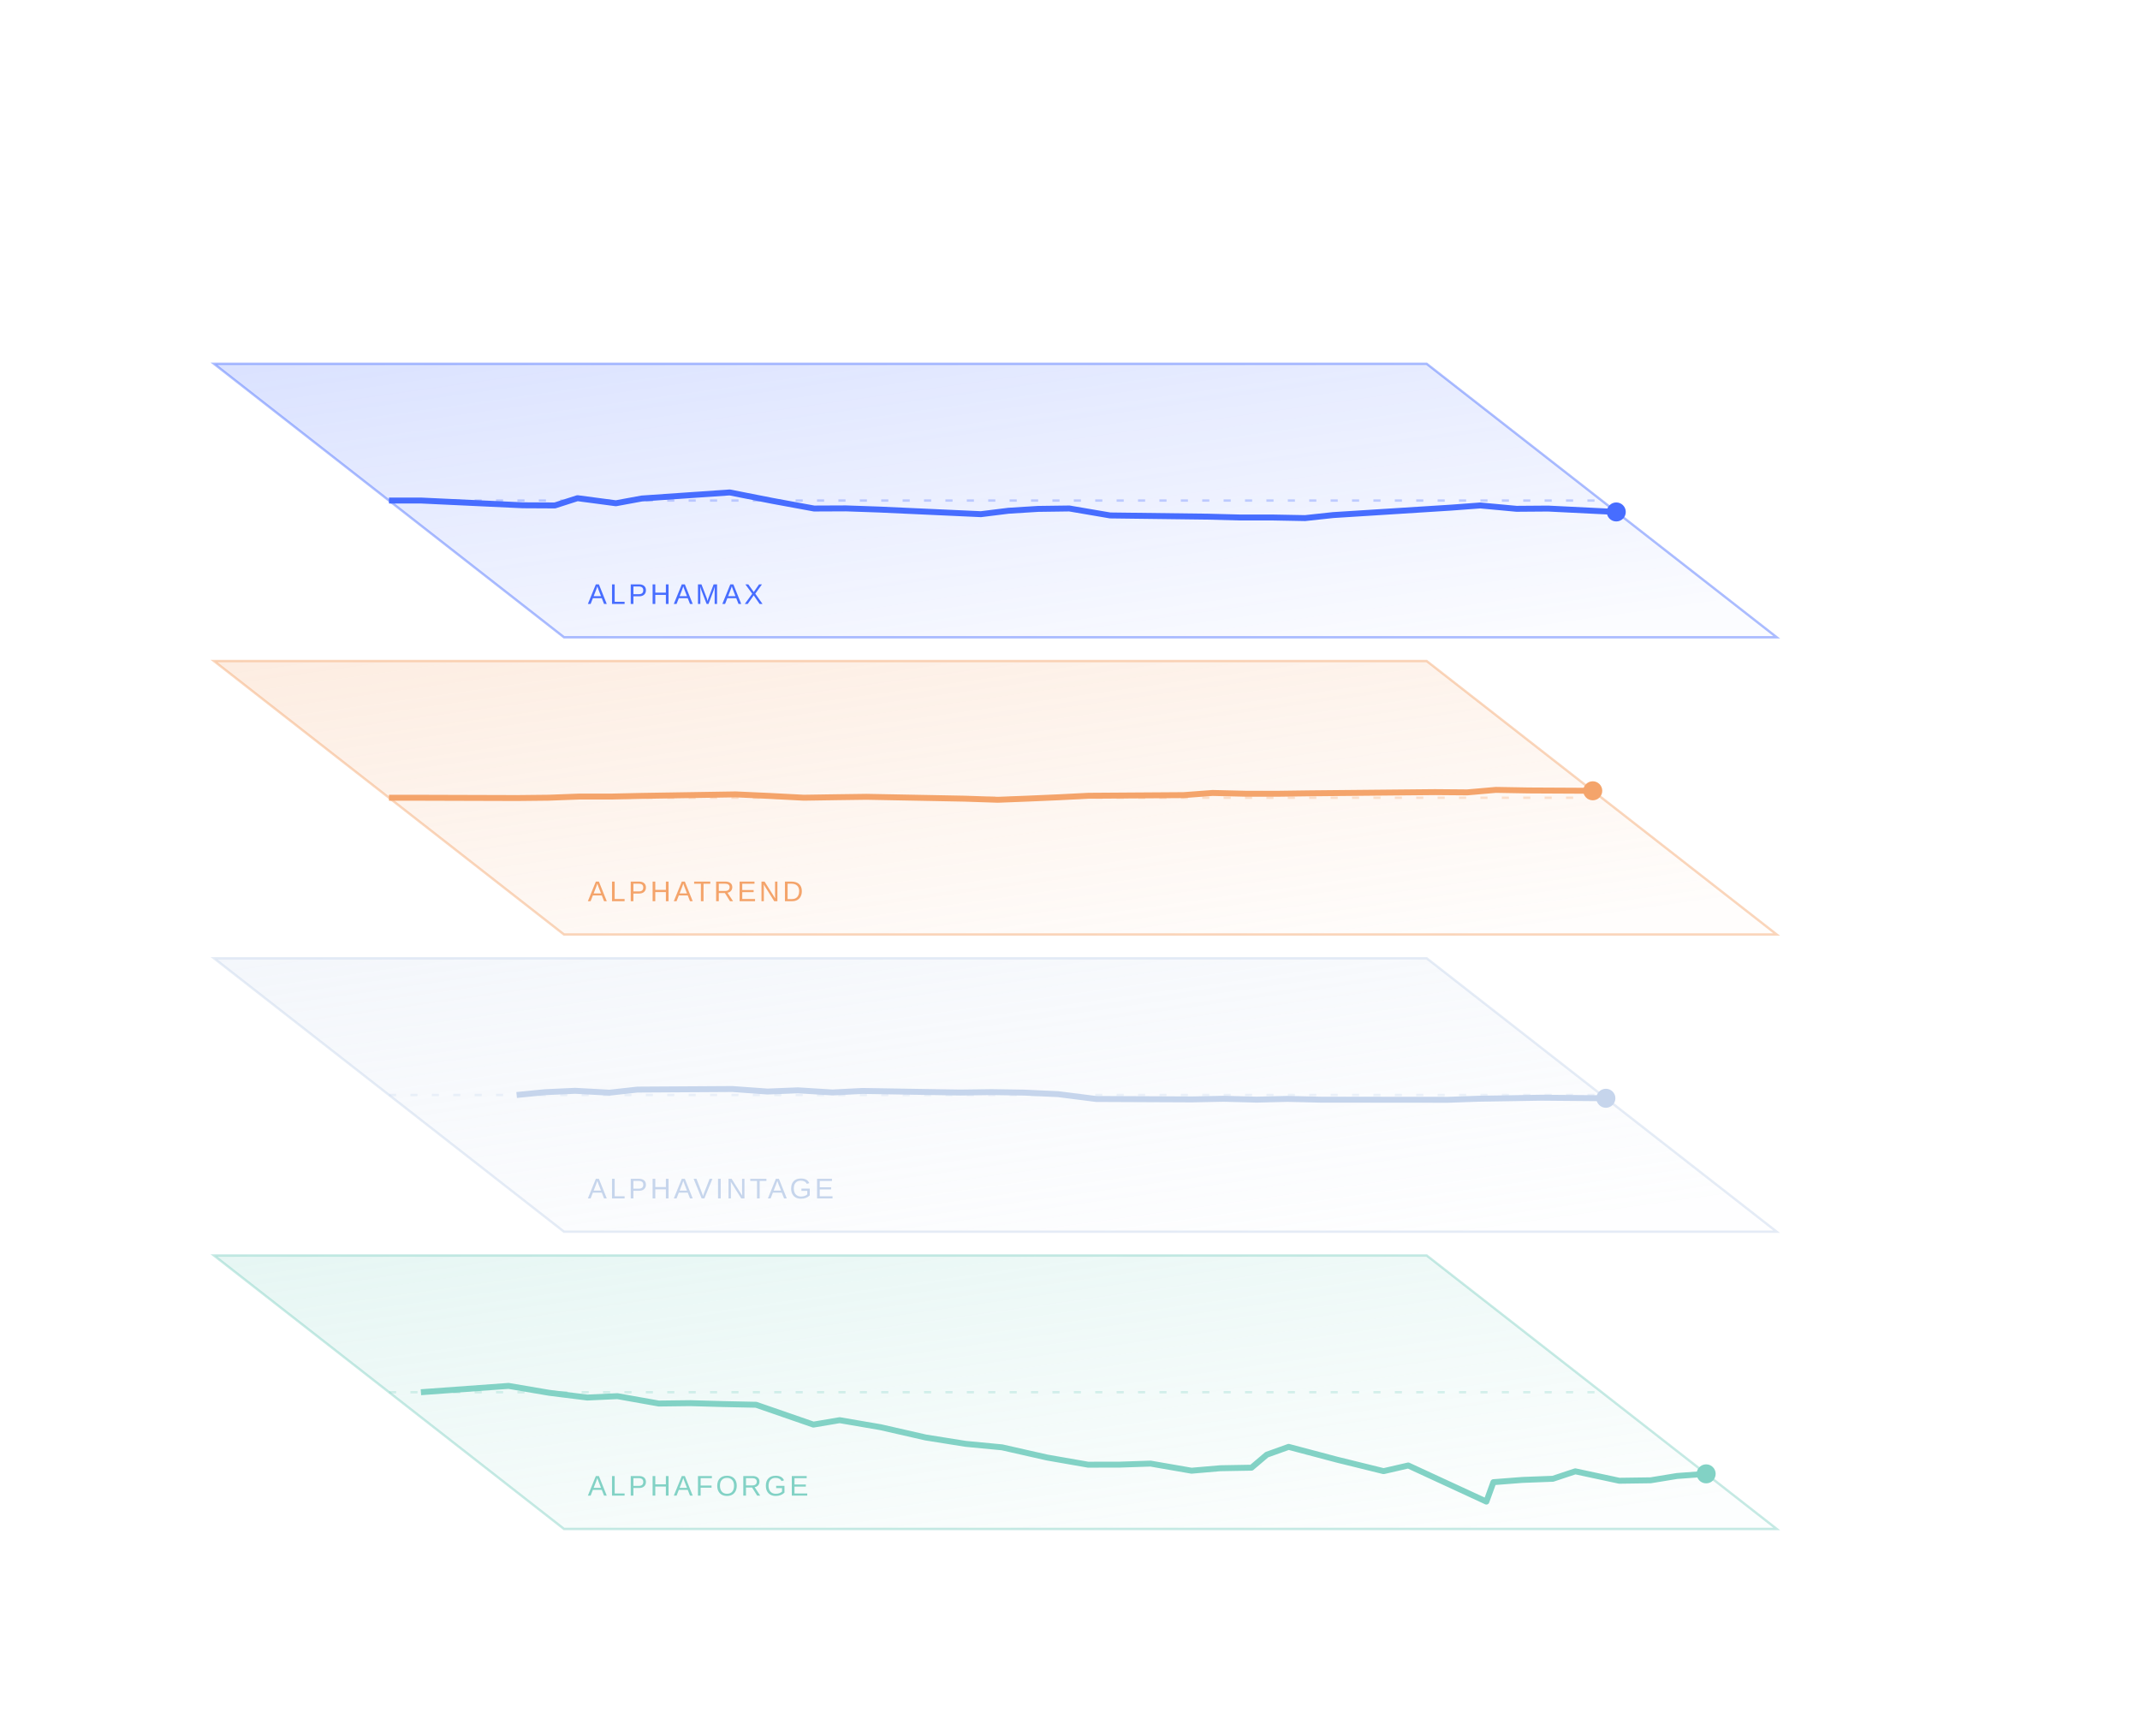
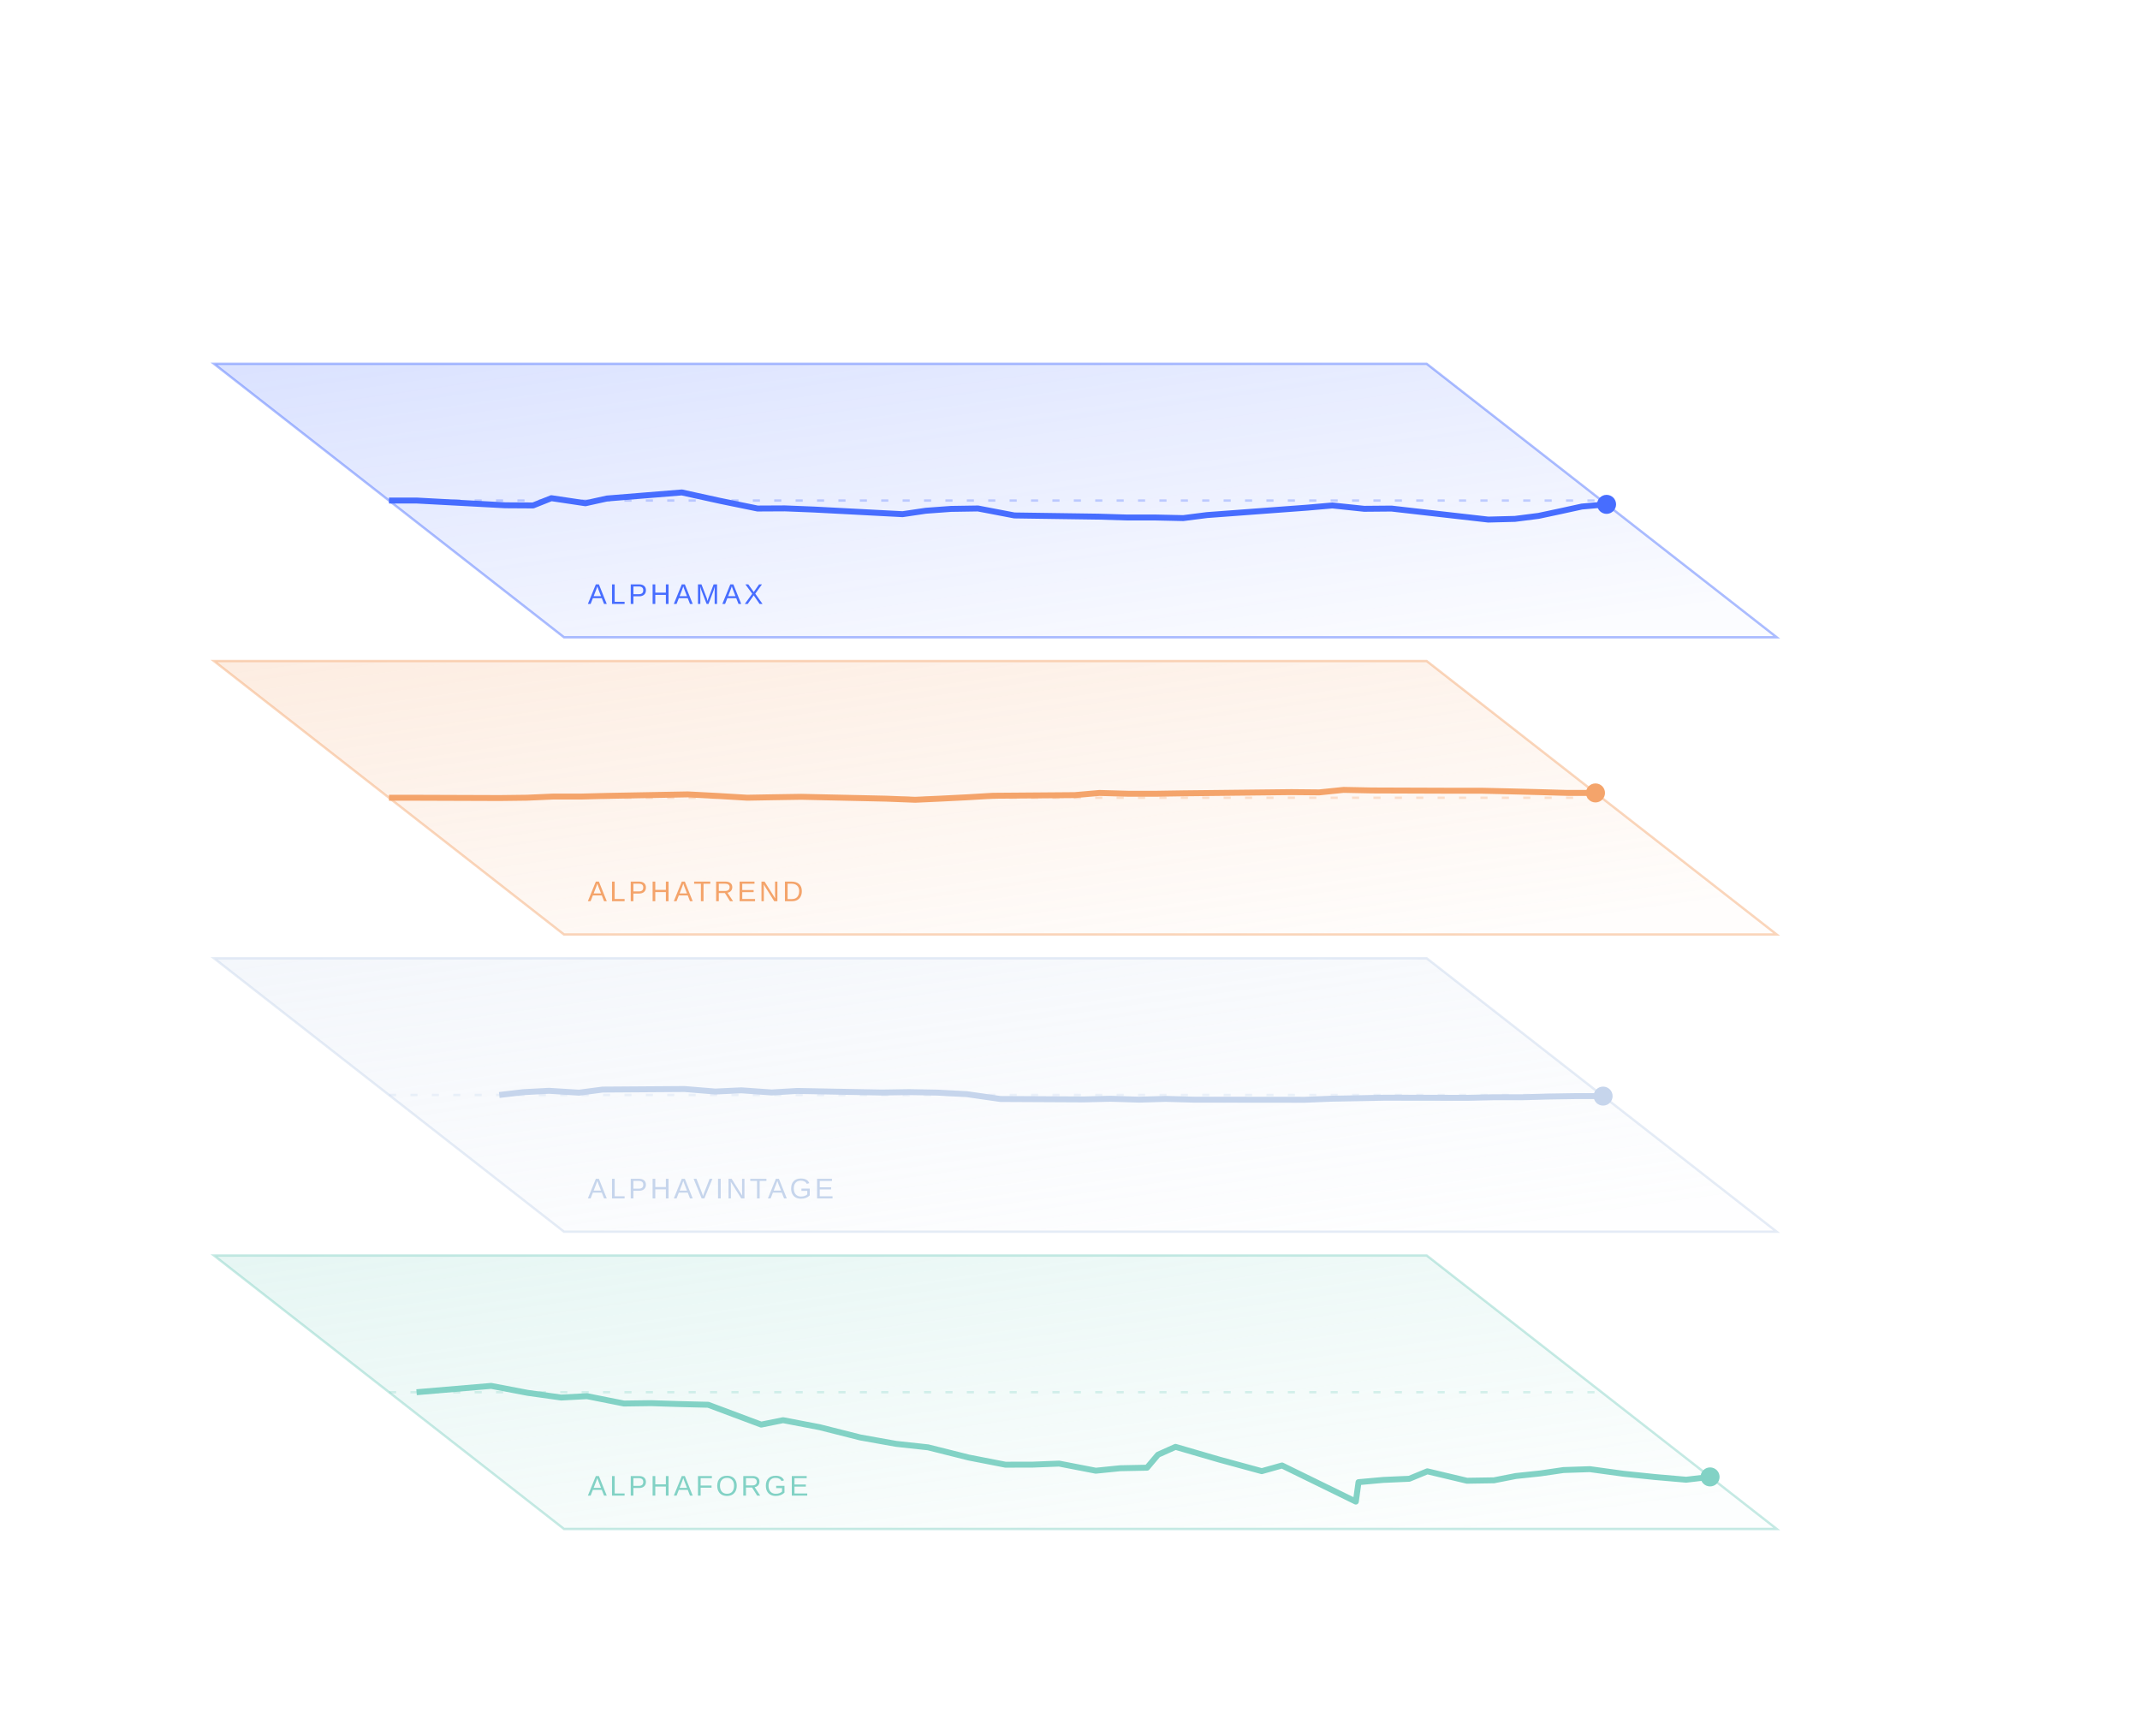
<svg xmlns="http://www.w3.org/2000/svg" viewBox="0 -130 900 730" role="img" aria-labelledby="glass-title glass-desc">
  <defs>
    <linearGradient id="plane-0" x2="0.8" y2="1">
      <stop stop-color="#476dff" stop-opacity=".2" />
      <stop offset="1" stop-color="#476dff" stop-opacity=".025" />
    </linearGradient>
    <linearGradient id="plane-1" x2="0.8" y2="1">
      <stop stop-color="#f4a46b" stop-opacity=".2" />
      <stop offset="1" stop-color="#f4a46b" stop-opacity=".025" />
    </linearGradient>
    <linearGradient id="plane-2" x2="0.8" y2="1">
      <stop stop-color="#c6d5ec" stop-opacity=".2" />
      <stop offset="1" stop-color="#c6d5ec" stop-opacity=".025" />
    </linearGradient>
    <linearGradient id="plane-3" x2="0.8" y2="1">
      <stop stop-color="#82d2c5" stop-opacity=".2" />
      <stop offset="1" stop-color="#82d2c5" stop-opacity=".025" />
    </linearGradient>
  </defs>
  <g class="glass-plane" data-strategy="alphaforge">
    <polygon points="90.00,398.00 600.00,398.00 747.20,513.00 237.20,513.00" fill="url(#plane-3)" stroke="#82d2c5" stroke-opacity=".45" />
    <path d="M163.60,455.50 L673.60,455.50" stroke="#82d2c5" stroke-opacity=".3" stroke-dasharray="3 6" />
-     <path d="M177.02,455.50 L213.88,452.84 L231.04,455.76 L247.00,457.74 L259.67,457.16 L277.06,460.26 L290.27,460.10 L304.20,460.49 L317.98,460.78 L342.09,469.12 L353.12,467.26 L370.33,470.21 L389.27,474.53 L406.13,477.22 L421.43,478.68 L440.33,482.96 L457.61,485.98 L471.00,485.95 L483.87,485.52 L501.11,488.51 L513.20,487.47 L526.33,487.24 L532.76,481.78 L541.96,478.48 L562.27,483.86 L581.89,488.70 L592.25,486.31 L625.11,501.50 L628.07,493.33 L640.30,492.39 L653.09,491.90 L662.51,488.77 L681.00,492.73 L694.18,492.55 L705.28,490.73 L717.54,489.83" fill="none" stroke="#82d2c5" stroke-width="2.5" stroke-linejoin="round" />
-     <circle cx="717.54" cy="489.83" r="4" fill="#82d2c5" />
+     <path d="M175.19,455.50 L206.56,452.84 L221.89,455.76 L236.02,457.74 L246.85,457.16 L262.42,460.26 L273.80,460.10 L285.90,460.49 L297.85,460.78 L320.13,469.12 L329.33,467.26 L344.71,470.21 L361.82,474.53 L376.85,477.22 L390.31,478.68 L407.38,482.96 L422.84,485.98 L434.40,485.95 L445.43,485.52 L460.85,488.51 L471.11,487.47 L482.41,487.24 L487.01,481.78 L494.38,478.48 L512.86,483.86 L530.64,488.70 L539.17,486.31 L570.21,501.50 L571.34,493.33 L581.73,492.39 L592.69,491.90 L600.28,488.77 L616.94,492.73 L628.29,492.55 L637.56,490.73 L647.78,489.66 L657.54,488.23 L668.65,487.86 L682.72,489.79 L696.08,491.17 L709.12,492.30 L719.19,491.12" fill="none" stroke="#82d2c5" stroke-width="2.5" stroke-linejoin="round" />
+     <circle cx="719.19" cy="491.12" r="4" fill="#82d2c5" />
    <text x="247.20" y="499.00" fill="#82d2c5" font-family="Arial, sans-serif" font-size="12" letter-spacing="1.2">ALPHAFORGE</text>
  </g>
  <g class="glass-plane" data-strategy="alphavintage">
    <polygon points="90.00,273.00 600.00,273.00 747.20,388.00 237.20,388.00" fill="url(#plane-2)" stroke="#c6d5ec" stroke-opacity=".45" />
    <path d="M163.60,330.50 L673.60,330.50" stroke="#c6d5ec" stroke-opacity=".3" stroke-dasharray="3 6" />
-     <path d="M217.28,330.50 L229.20,329.32 L241.88,328.74 L256.30,329.53 L268.06,328.23 L308.02,327.99 L322.79,329.05 L335.56,328.54 L350.14,329.44 L362.74,328.80 L403.86,329.47 L417.04,329.29 L430.75,329.50 L445.00,330.15 L461.01,332.18 L501.50,332.36 L514.59,332.09 L528.48,332.46 L541.49,332.14 L555.33,332.47 L609.08,332.52 L621.92,332.07 L635.08,331.86 L648.22,331.64 L675.37,331.88" fill="none" stroke="#c6d5ec" stroke-width="2.5" stroke-linejoin="round" />
-     <circle cx="675.37" cy="331.88" r="4" fill="#c6d5ec" />
+     <path d="M209.96,330.50 L220.05,329.32 L230.90,328.74 L243.49,329.53 L253.42,328.23 L287.88,327.99 L300.83,329.05 L311.77,328.54 L324.52,329.44 L335.29,328.80 L370.92,329.47 L382.27,329.29 L394.14,329.50 L406.57,330.15 L420.75,332.18 L455.75,332.36 L467.00,332.09 L479.07,332.46 L490.24,332.14 L502.26,332.47 L548.68,332.52 L559.70,332.07 L571.03,331.86 L582.33,331.64 L617.17,331.69 L628.44,331.44 L640.04,331.45 L651.24,331.15 L662.61,330.97 L674.20,330.97" fill="none" stroke="#c6d5ec" stroke-width="2.5" stroke-linejoin="round" />
+     <circle cx="674.20" cy="330.97" r="4" fill="#c6d5ec" />
    <text x="247.20" y="374.00" fill="#c6d5ec" font-family="Arial, sans-serif" font-size="12" letter-spacing="1.2">ALPHAVINTAGE</text>
  </g>
  <g class="glass-plane" data-strategy="managed_futures">
    <polygon points="90.00,148.00 600.00,148.00 747.20,263.00 237.20,263.00" fill="url(#plane-1)" stroke="#f4a46b" stroke-opacity=".45" />
    <path d="M163.60,205.50 L673.60,205.50" stroke="#f4a46b" stroke-opacity=".3" stroke-dasharray="3 6" />
-     <path d="M163.60,205.50 L177.02,205.50 L217.44,205.62 L230.68,205.48 L243.49,205.00 L256.90,205.00 L269.95,204.71 L309.42,204.08 L323.66,204.73 L338.05,205.48 L351.21,205.28 L364.40,205.10 L405.66,205.88 L419.69,206.35 L432.47,205.85 L445.18,205.30 L457.78,204.66 L497.71,204.39 L509.97,203.48 L523.81,203.81 L537.24,203.82 L550.43,203.64 L603.47,203.13 L617.02,203.24 L629.11,202.19 L642.83,202.43 L669.85,202.57" fill="none" stroke="#f4a46b" stroke-width="2.5" stroke-linejoin="round" />
-     <circle cx="669.85" cy="202.57" r="4" fill="#f4a46b" />
+     <path d="M163.60,205.50 L175.19,205.50 L210.12,205.62 L221.53,205.48 L232.51,205.00 L244.09,205.00 L255.31,204.71 L289.29,204.08 L301.70,204.73 L314.26,205.48 L325.59,205.28 L336.95,205.10 L372.72,205.88 L384.91,206.35 L395.87,205.85 L406.75,205.30 L417.52,204.66 L451.95,204.39 L462.38,203.48 L474.39,203.81 L485.99,203.82 L497.35,203.64 L543.07,203.13 L554.80,203.24 L565.05,202.19 L576.94,202.43 L611.87,202.55 L623.46,202.55 L635.40,202.82 L647.39,203.13 L659.41,203.47 L671.00,203.47" fill="none" stroke="#f4a46b" stroke-width="2.5" stroke-linejoin="round" />
+     <circle cx="671.00" cy="203.47" r="4" fill="#f4a46b" />
    <text x="247.20" y="249.00" fill="#f4a46b" font-family="Arial, sans-serif" font-size="12" letter-spacing="1.2">ALPHATREND</text>
  </g>
  <g class="glass-plane" data-strategy="alphamax">
    <polygon points="90.00,23.00 600.00,23.00 747.20,138.00 237.20,138.00" fill="url(#plane-0)" stroke="#476dff" stroke-opacity=".45" />
    <path d="M163.60,80.50 L673.60,80.50" stroke="#476dff" stroke-opacity=".3" stroke-dasharray="3 6" />
-     <path d="M163.60,80.50 L177.02,80.50 L219.85,82.50 L233.35,82.57 L242.86,79.51 L259.02,81.65 L269.88,79.65 L306.88,77.10 L324.83,80.64 L342.37,83.86 L355.72,83.80 L369.77,84.29 L412.53,86.24 L424.10,84.80 L436.53,84.02 L449.71,83.84 L466.88,86.77 L507.80,87.28 L521.69,87.64 L535.10,87.63 L548.85,87.89 L560.64,86.62 L610.31,83.48 L622.56,82.57 L637.80,83.98 L651.08,83.88 L679.74,85.30" fill="none" stroke="#476dff" stroke-width="2.5" stroke-linejoin="round" />
-     <circle cx="679.74" cy="85.30" r="4" fill="#476dff" />
+     <path d="M163.60,80.50 L175.19,80.50 L212.53,82.50 L224.20,82.57 L231.88,79.51 L246.21,81.65 L255.24,79.65 L286.75,77.10 L302.87,80.64 L318.58,83.86 L330.10,83.80 L342.32,84.29 L379.59,86.24 L389.33,84.80 L399.93,84.02 L411.28,83.84 L426.62,86.77 L462.05,87.28 L474.10,87.64 L485.69,87.63 L497.61,87.89 L507.57,86.62 L549.91,83.48 L560.34,82.57 L573.74,83.98 L585.20,83.88 L625.90,88.51 L637.12,88.22 L647.08,86.95 L656.19,85.01 L665.25,83.03 L675.66,82.11" fill="none" stroke="#476dff" stroke-width="2.5" stroke-linejoin="round" />
+     <circle cx="675.66" cy="82.11" r="4" fill="#476dff" />
    <text x="247.20" y="124.00" fill="#476dff" font-family="Arial, sans-serif" font-size="12" letter-spacing="1.2">ALPHAMAX</text>
  </g>
</svg>
